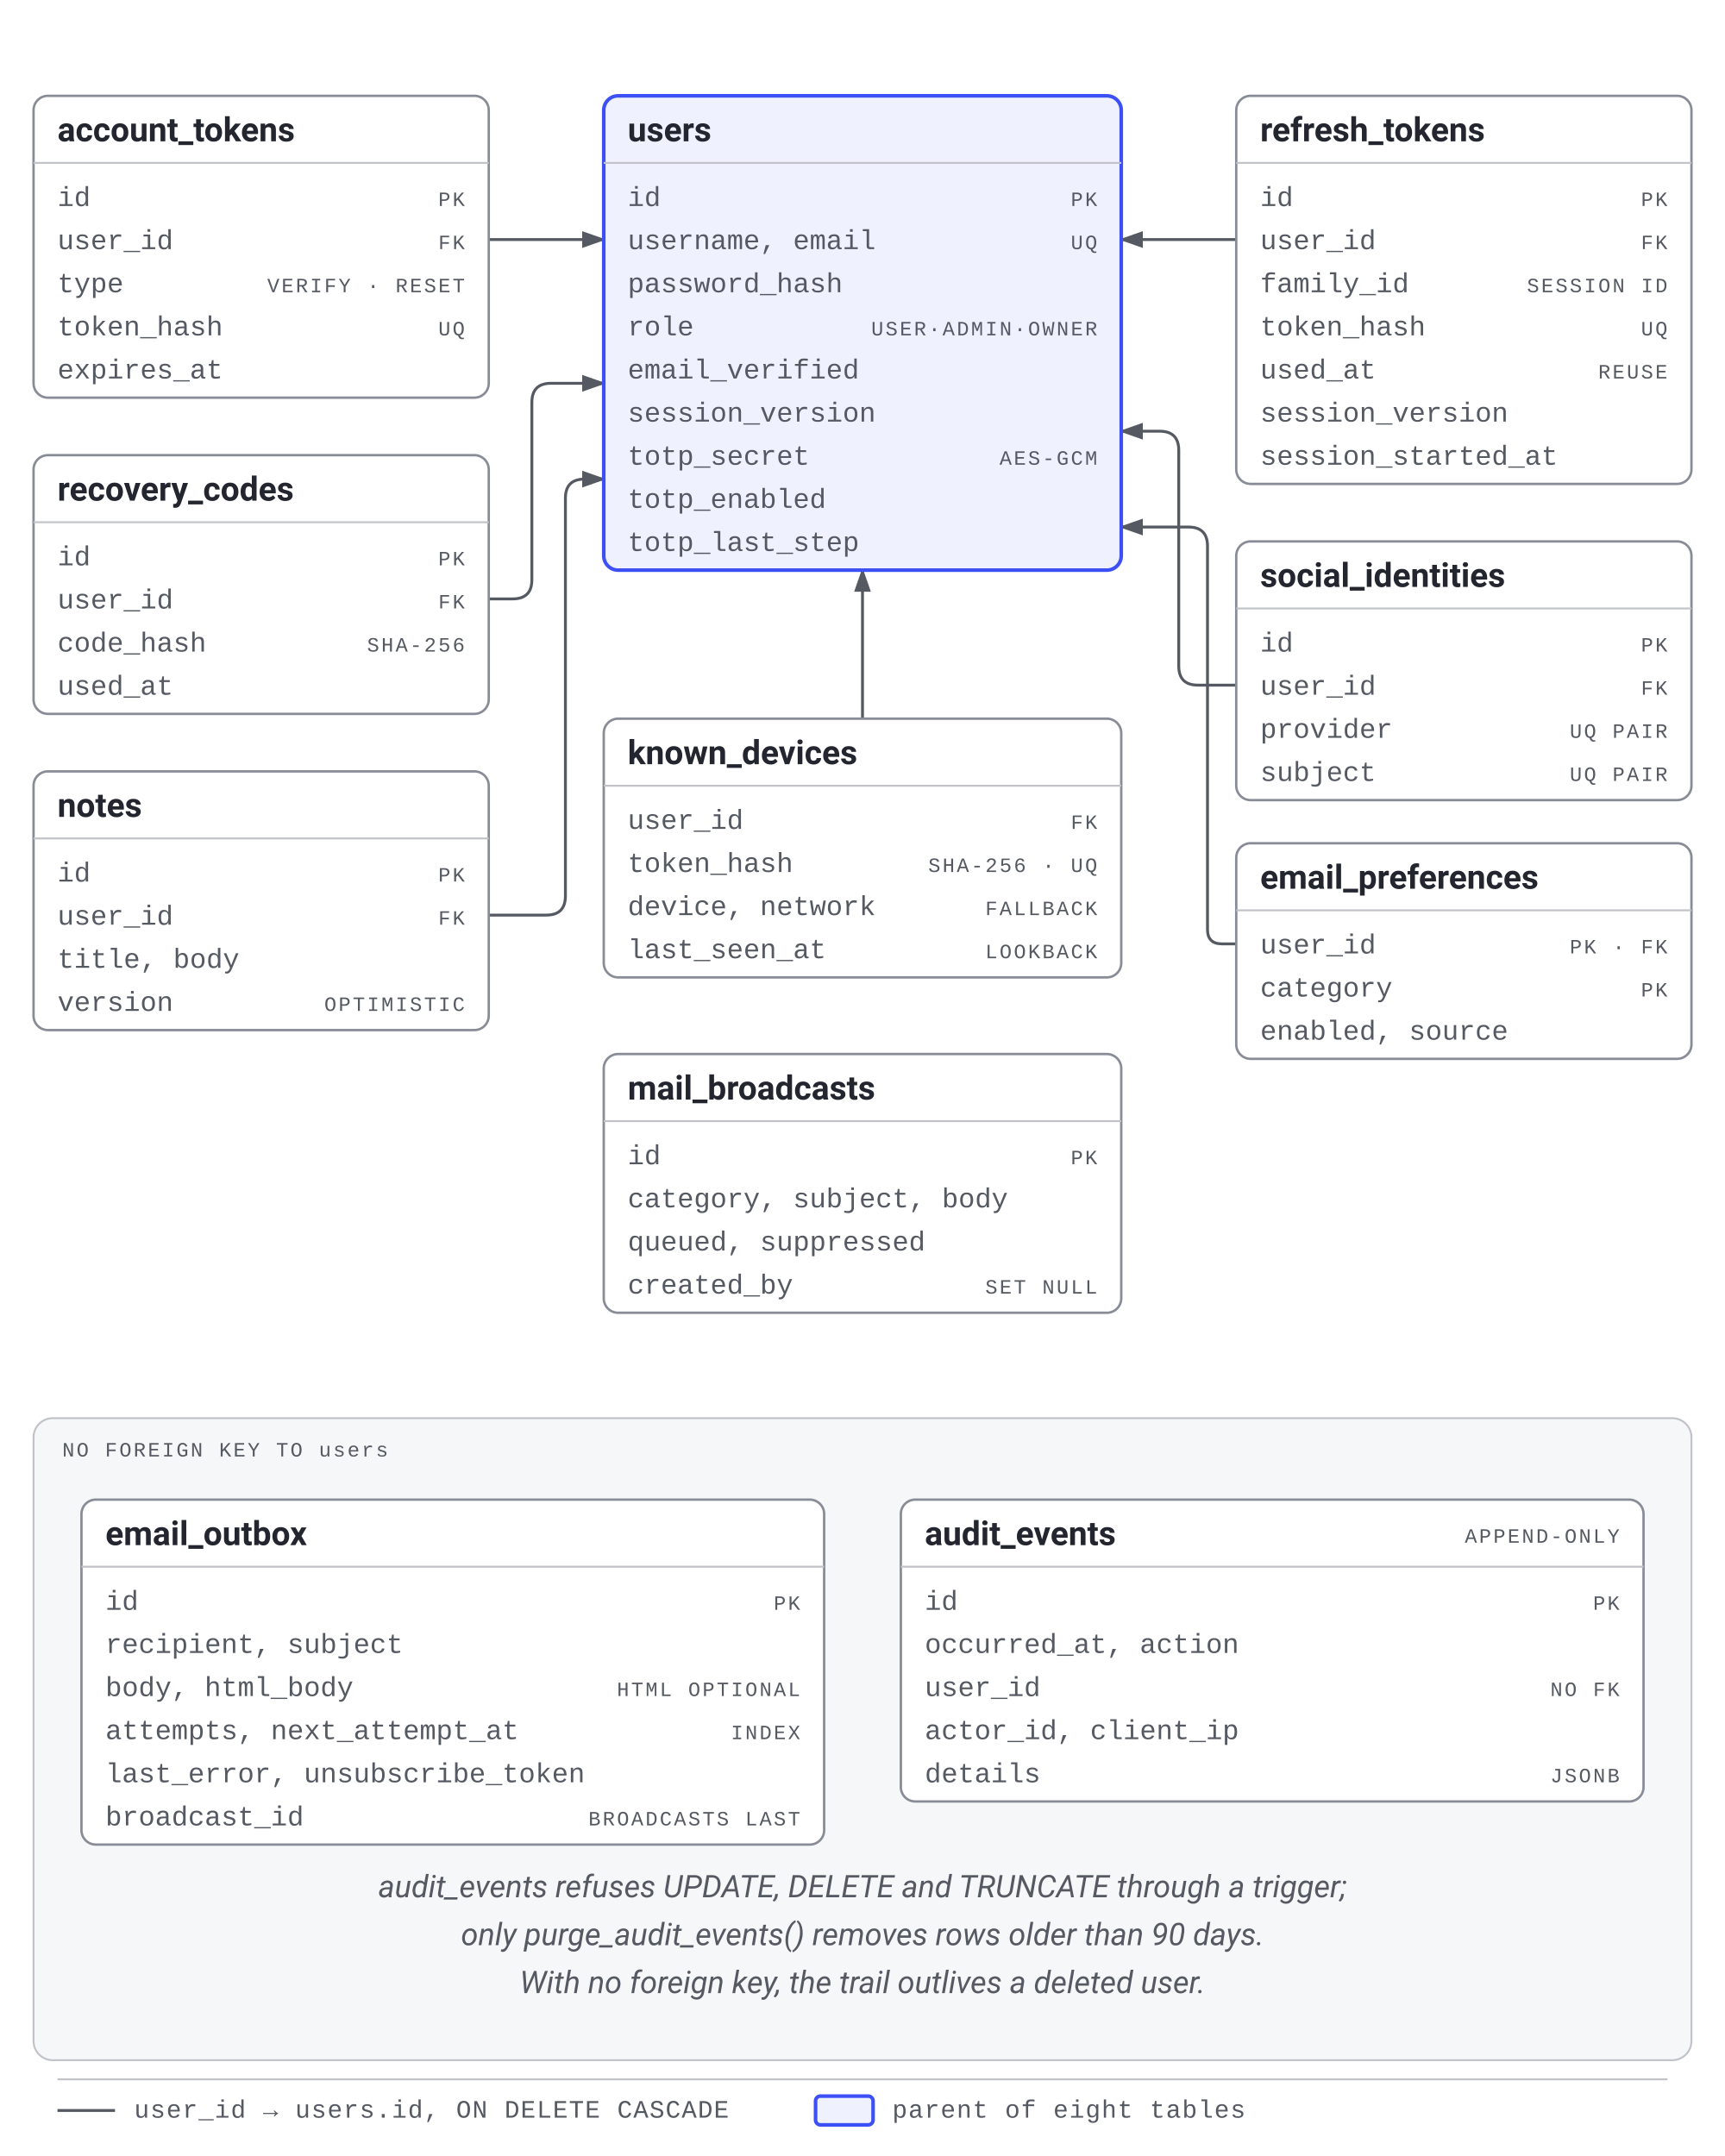
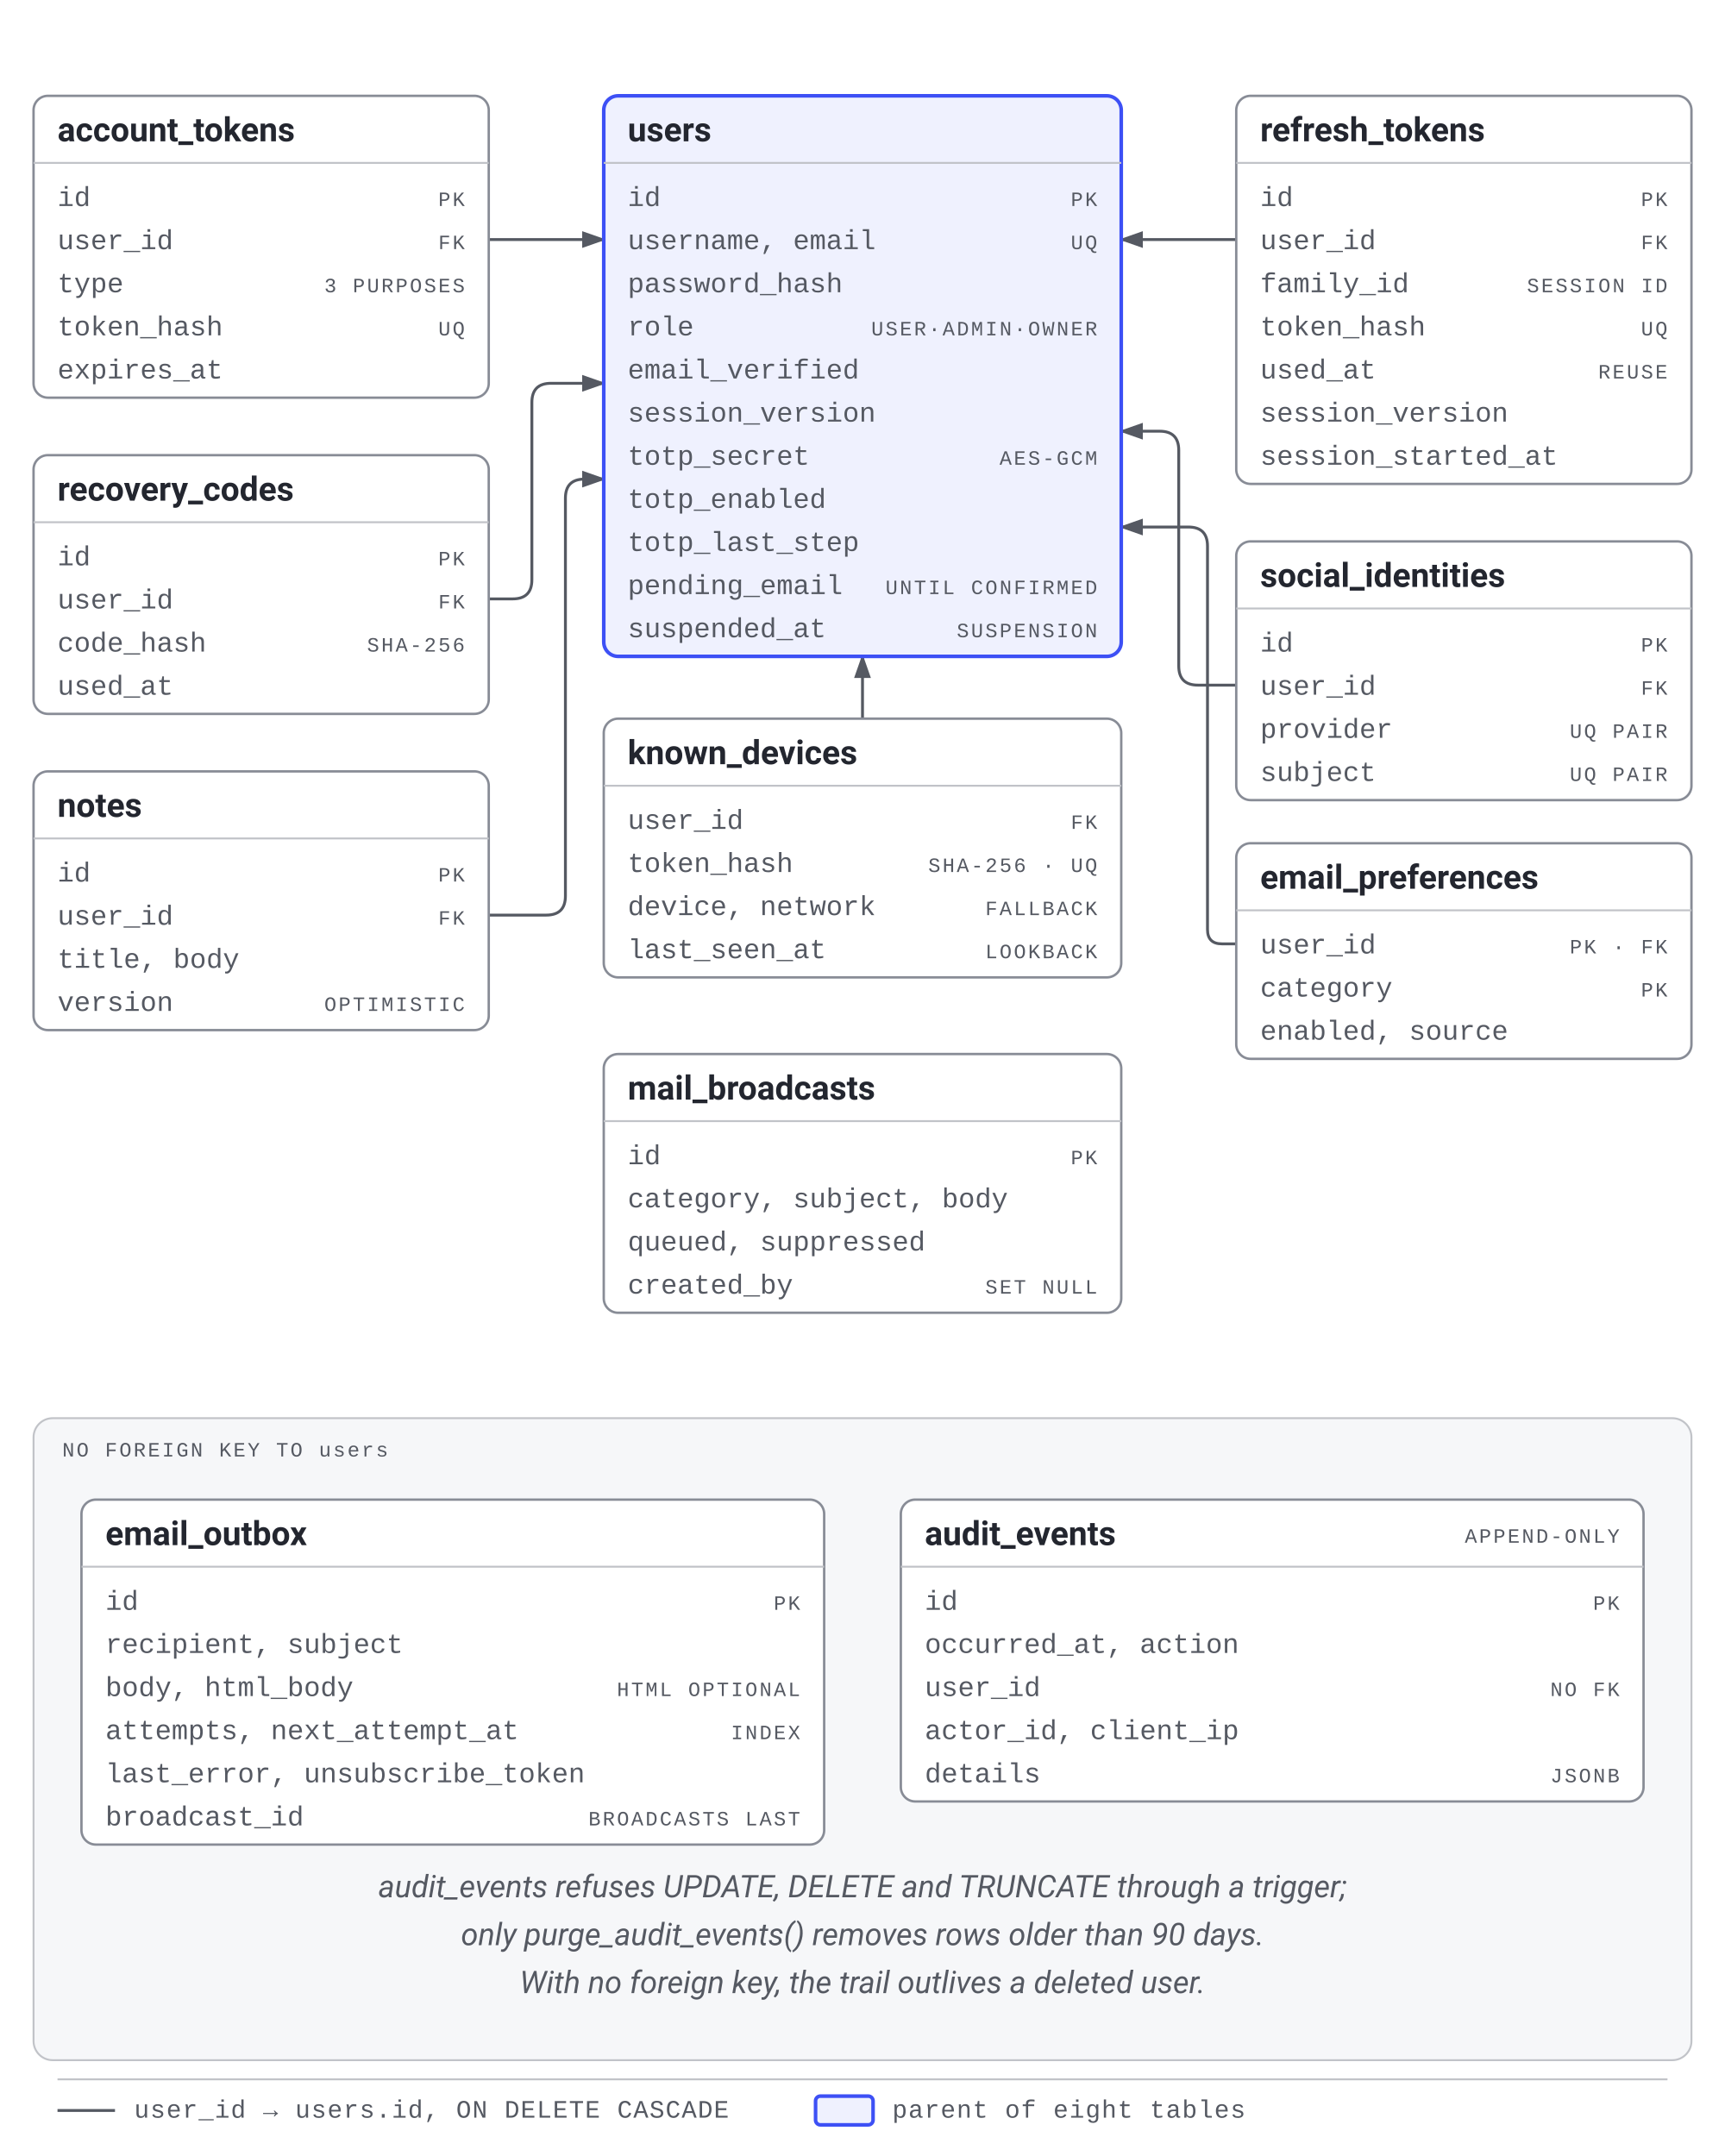
<svg xmlns="http://www.w3.org/2000/svg" viewBox="0 0 720 900" width="720" height="900" role="img" aria-labelledby="data-model-title data-model-desc">
  <defs>
    <style>
text{font-family:-apple-system, BlinkMacSystemFont, 'Segoe UI', Roboto, 'Helvetica Neue', Arial, 'Noto Sans', sans-serif} .mono{font-family:ui-monospace, SFMono-Regular, Menlo, Monaco, Consolas, 'Liberation Mono', 'Courier New', monospace}
.name{fill:#23262f;font-size:14px;font-weight:600}
.sub{fill:#555962;font-size:11.5px}
.lbl{fill:#555962;font-size:10.5px;letter-spacing:.04em}
.lbl-accent{fill:#3d50f5;font-size:10.5px;letter-spacing:.04em}
.tag{fill:#555962;font-size:8.5px;letter-spacing:.1em}
.note{fill:#555962;font-size:13px;font-style:italic}
.bg,.mask{fill:#ffffff} .mask-zone{fill:#f6f7f9}
.box{fill:#ffffff;stroke:#888c96;stroke-width:1}
.box-focal{fill:#eff1fe;stroke:#3d50f5;stroke-width:1.5}
.box-ext{fill:#ffffff;stroke:#888c96;stroke-width:1;stroke-dasharray:4 3}
.zone{fill:#f6f7f9;stroke:#c1c3c8;stroke-width:.8}
.frame{fill:none;stroke:#888c96;stroke-width:.8}
.chip{fill:none;stroke:#c1c3c8;stroke-width:.8}
.w{fill:none;stroke:#555962;stroke-width:1.2}
.w-accent{fill:none;stroke:#3d50f5;stroke-width:1.6}
.dash{stroke-dasharray:5 4}
.life{stroke:#c1c3c8;stroke-width:1;stroke-dasharray:3 3}
.sep{stroke:#c1c3c8;stroke-width:.8}
.m{fill:#555962} .m-accent{fill:#3d50f5} .m-open{fill:none;stroke:#555962;stroke-width:1.2}
.dot{fill:#23262f}
</style>
    <marker id="a" markerWidth="10" markerHeight="7" refX="9" refY="3.5" orient="auto" markerUnits="userSpaceOnUse">
      <polygon class="m" points="0 0, 10 3.5, 0 7" />
    </marker>
    <marker id="a-accent" markerWidth="10" markerHeight="7" refX="9" refY="3.5" orient="auto" markerUnits="userSpaceOnUse">
      <polygon class="m-accent" points="0 0, 10 3.5, 0 7" />
    </marker>
    <marker id="a-open" markerWidth="10" markerHeight="7" refX="9" refY="3.5" orient="auto" markerUnits="userSpaceOnUse">
      <polyline class="m-open" points="0 0, 10 3.5, 0 7" />
    </marker>
  </defs>
  <rect class="bg" width="100%" height="100%" />
  <rect class="zone" x="14" y="592" width="692" height="268" rx="8" />
  <path class="w" d="M204,100 L252,100" marker-end="url(#a)" />
  <path class="w" d="M204,250 L214,250 Q222,250 222,242 L222,168 Q222,160 230,160 L252,160" marker-end="url(#a)" />
  <path class="w" d="M204,382 L228,382 Q236,382 236,374 L236,208 Q236,200 244,200 L252,200" marker-end="url(#a)" />
  <path class="w" d="M516,100 L468,100" marker-end="url(#a)" />
  <path class="w" d="M516,286 L500,286 Q492,286 492,278 L492,188 Q492,180 484,180 L468,180" marker-end="url(#a)" />
  <path class="w" d="M516,394 L510.0,394.0 Q504,394 504.0,388.0 L504,228 Q504,220 496,220 L468,220" marker-end="url(#a)" />
-   <path class="w" d="M360,300 L360,238" marker-end="url(#a)" />
+   <path class="w" d="M360,300 L360,274" marker-end="url(#a)" />
  <line class="sep" x1="24" y1="868" x2="696" y2="868" />
  <rect class="mask-zone" x="23.0" y="601.2" width="146.8" height="9.4" rx="2" />
  <text class="tag mono" x="26" y="608" text-anchor="start">NO FOREIGN KEY TO users</text>
  <text class="note" x="360" y="792" text-anchor="middle">audit_events refuses UPDATE, DELETE and TRUNCATE through a trigger;</text>
  <text class="note" x="360" y="812" text-anchor="middle">only purge_audit_events() removes rows older than 90 days.</text>
  <text class="note" x="360" y="832" text-anchor="middle">With no foreign key, the trail outlives a deleted user.</text>
  <line class="w" x1="24" y1="881" x2="48" y2="881" />
  <text class="lbl mono" x="56" y="884">user_id → users.id, ON DELETE CASCADE</text>
  <rect class="box-focal" x="340.41" y="875" width="24" height="12" rx="2" />
  <text class="lbl mono" x="372.41" y="884">parent of eight tables</text>
  <rect class="mask" x="14" y="40" width="190" height="126" rx="6" />
  <rect class="box" x="14" y="40" width="190" height="126" rx="6" />
  <line class="sep" x1="14" y1="68" x2="204" y2="68" />
  <text class="name" x="24" y="59">account_tokens</text>
  <text class="sub mono" x="24" y="86">id</text>
  <text class="tag mono" x="194" y="86" text-anchor="end">PK</text>
  <text class="sub mono" x="24" y="104">user_id</text>
  <text class="tag mono" x="194" y="104" text-anchor="end">FK</text>
  <text class="sub mono" x="24" y="122">type</text>
-   <text class="tag mono" x="194" y="122" text-anchor="end">VERIFY · RESET</text>
+   <text class="tag mono" x="194" y="122" text-anchor="end">3 PURPOSES</text>
  <text class="sub mono" x="24" y="140">token_hash</text>
  <text class="tag mono" x="194" y="140" text-anchor="end">UQ</text>
  <text class="sub mono" x="24" y="158">expires_at</text>
  <rect class="mask" x="14" y="190" width="190" height="108" rx="6" />
  <rect class="box" x="14" y="190" width="190" height="108" rx="6" />
  <line class="sep" x1="14" y1="218" x2="204" y2="218" />
  <text class="name" x="24" y="209">recovery_codes</text>
  <text class="sub mono" x="24" y="236">id</text>
  <text class="tag mono" x="194" y="236" text-anchor="end">PK</text>
  <text class="sub mono" x="24" y="254">user_id</text>
  <text class="tag mono" x="194" y="254" text-anchor="end">FK</text>
  <text class="sub mono" x="24" y="272">code_hash</text>
  <text class="tag mono" x="194" y="272" text-anchor="end">SHA-256</text>
  <text class="sub mono" x="24" y="290">used_at</text>
  <rect class="mask" x="14" y="322" width="190" height="108" rx="6" />
  <rect class="box" x="14" y="322" width="190" height="108" rx="6" />
  <line class="sep" x1="14" y1="350" x2="204" y2="350" />
  <text class="name" x="24" y="341">notes</text>
  <text class="sub mono" x="24" y="368">id</text>
  <text class="tag mono" x="194" y="368" text-anchor="end">PK</text>
  <text class="sub mono" x="24" y="386">user_id</text>
  <text class="tag mono" x="194" y="386" text-anchor="end">FK</text>
  <text class="sub mono" x="24" y="404">title, body</text>
  <text class="sub mono" x="24" y="422">version</text>
  <text class="tag mono" x="194" y="422" text-anchor="end">OPTIMISTIC</text>
  <rect class="mask" x="516" y="40" width="190" height="162" rx="6" />
  <rect class="box" x="516" y="40" width="190" height="162" rx="6" />
  <line class="sep" x1="516" y1="68" x2="706" y2="68" />
  <text class="name" x="526" y="59">refresh_tokens</text>
  <text class="sub mono" x="526" y="86">id</text>
  <text class="tag mono" x="696" y="86" text-anchor="end">PK</text>
  <text class="sub mono" x="526" y="104">user_id</text>
  <text class="tag mono" x="696" y="104" text-anchor="end">FK</text>
  <text class="sub mono" x="526" y="122">family_id</text>
  <text class="tag mono" x="696" y="122" text-anchor="end">SESSION ID</text>
  <text class="sub mono" x="526" y="140">token_hash</text>
  <text class="tag mono" x="696" y="140" text-anchor="end">UQ</text>
  <text class="sub mono" x="526" y="158">used_at</text>
  <text class="tag mono" x="696" y="158" text-anchor="end">REUSE</text>
  <text class="sub mono" x="526" y="176">session_version</text>
  <text class="sub mono" x="526" y="194">session_started_at</text>
  <rect class="mask" x="516" y="226" width="190" height="108" rx="6" />
  <rect class="box" x="516" y="226" width="190" height="108" rx="6" />
  <line class="sep" x1="516" y1="254" x2="706" y2="254" />
  <text class="name" x="526" y="245">social_identities</text>
  <text class="sub mono" x="526" y="272">id</text>
  <text class="tag mono" x="696" y="272" text-anchor="end">PK</text>
  <text class="sub mono" x="526" y="290">user_id</text>
  <text class="tag mono" x="696" y="290" text-anchor="end">FK</text>
  <text class="sub mono" x="526" y="308">provider</text>
  <text class="tag mono" x="696" y="308" text-anchor="end">UQ PAIR</text>
  <text class="sub mono" x="526" y="326">subject</text>
  <text class="tag mono" x="696" y="326" text-anchor="end">UQ PAIR</text>
  <rect class="mask" x="516" y="352" width="190" height="90" rx="6" />
  <rect class="box" x="516" y="352" width="190" height="90" rx="6" />
  <line class="sep" x1="516" y1="380" x2="706" y2="380" />
  <text class="name" x="526" y="371">email_preferences</text>
  <text class="sub mono" x="526" y="398">user_id</text>
  <text class="tag mono" x="696" y="398" text-anchor="end">PK · FK</text>
  <text class="sub mono" x="526" y="416">category</text>
  <text class="tag mono" x="696" y="416" text-anchor="end">PK</text>
  <text class="sub mono" x="526" y="434">enabled, source</text>
-   <rect class="mask" x="252" y="40" width="216" height="198" rx="6" />
-   <rect class="box-focal" x="252" y="40" width="216" height="198" rx="6" />
+   <rect class="mask" x="252" y="40" width="216" height="234" rx="6" />
+   <rect class="box-focal" x="252" y="40" width="216" height="234" rx="6" />
  <line class="sep" x1="252" y1="68" x2="468" y2="68" />
  <text class="name" x="262" y="59">users</text>
  <text class="sub mono" x="262" y="86">id</text>
  <text class="tag mono" x="458" y="86" text-anchor="end">PK</text>
  <text class="sub mono" x="262" y="104">username, email</text>
  <text class="tag mono" x="458" y="104" text-anchor="end">UQ</text>
  <text class="sub mono" x="262" y="122">password_hash</text>
  <text class="sub mono" x="262" y="140">role</text>
  <text class="tag mono" x="458" y="140" text-anchor="end">USER·ADMIN·OWNER</text>
  <text class="sub mono" x="262" y="158">email_verified</text>
  <text class="sub mono" x="262" y="176">session_version</text>
  <text class="sub mono" x="262" y="194">totp_secret</text>
  <text class="tag mono" x="458" y="194" text-anchor="end">AES-GCM</text>
  <text class="sub mono" x="262" y="212">totp_enabled</text>
  <text class="sub mono" x="262" y="230">totp_last_step</text>
+   <text class="sub mono" x="262" y="248">pending_email</text>
+   <text class="tag mono" x="458" y="248" text-anchor="end">UNTIL CONFIRMED</text>
+   <text class="sub mono" x="262" y="266">suspended_at</text>
+   <text class="tag mono" x="458" y="266" text-anchor="end">SUSPENSION</text>
  <rect class="mask" x="252" y="300" width="216" height="108" rx="6" />
  <rect class="box" x="252" y="300" width="216" height="108" rx="6" />
  <line class="sep" x1="252" y1="328" x2="468" y2="328" />
  <text class="name" x="262" y="319">known_devices</text>
  <text class="sub mono" x="262" y="346">user_id</text>
  <text class="tag mono" x="458" y="346" text-anchor="end">FK</text>
  <text class="sub mono" x="262" y="364">token_hash</text>
  <text class="tag mono" x="458" y="364" text-anchor="end">SHA-256 · UQ</text>
  <text class="sub mono" x="262" y="382">device, network</text>
  <text class="tag mono" x="458" y="382" text-anchor="end">FALLBACK</text>
  <text class="sub mono" x="262" y="400">last_seen_at</text>
  <text class="tag mono" x="458" y="400" text-anchor="end">LOOKBACK</text>
  <rect class="mask" x="252" y="440" width="216" height="108" rx="6" />
  <rect class="box" x="252" y="440" width="216" height="108" rx="6" />
  <line class="sep" x1="252" y1="468" x2="468" y2="468" />
  <text class="name" x="262" y="459">mail_broadcasts</text>
  <text class="sub mono" x="262" y="486">id</text>
  <text class="tag mono" x="458" y="486" text-anchor="end">PK</text>
  <text class="sub mono" x="262" y="504">category, subject, body</text>
  <text class="sub mono" x="262" y="522">queued, suppressed</text>
  <text class="sub mono" x="262" y="540">created_by</text>
  <text class="tag mono" x="458" y="540" text-anchor="end">SET NULL</text>
  <rect class="mask" x="34" y="626" width="310" height="144" rx="6" />
  <rect class="box" x="34" y="626" width="310" height="144" rx="6" />
  <line class="sep" x1="34" y1="654" x2="344" y2="654" />
  <text class="name" x="44" y="645">email_outbox</text>
  <text class="sub mono" x="44" y="672">id</text>
  <text class="tag mono" x="334" y="672" text-anchor="end">PK</text>
  <text class="sub mono" x="44" y="690">recipient, subject</text>
  <text class="sub mono" x="44" y="708">body, html_body</text>
  <text class="tag mono" x="334" y="708" text-anchor="end">HTML OPTIONAL</text>
  <text class="sub mono" x="44" y="726">attempts, next_attempt_at</text>
  <text class="tag mono" x="334" y="726" text-anchor="end">INDEX</text>
  <text class="sub mono" x="44" y="744">last_error, unsubscribe_token</text>
  <text class="sub mono" x="44" y="762">broadcast_id</text>
  <text class="tag mono" x="334" y="762" text-anchor="end">BROADCASTS LAST</text>
  <rect class="mask" x="376" y="626" width="310" height="126" rx="6" />
  <rect class="box" x="376" y="626" width="310" height="126" rx="6" />
  <line class="sep" x1="376" y1="654" x2="686" y2="654" />
  <text class="name" x="386" y="645">audit_events</text>
  <text class="tag mono" x="676" y="644" text-anchor="end">APPEND-ONLY</text>
  <text class="sub mono" x="386" y="672">id</text>
  <text class="tag mono" x="676" y="672" text-anchor="end">PK</text>
  <text class="sub mono" x="386" y="690">occurred_at, action</text>
  <text class="sub mono" x="386" y="708">user_id</text>
  <text class="tag mono" x="676" y="708" text-anchor="end">NO FK</text>
  <text class="sub mono" x="386" y="726">actor_id, client_ip</text>
  <text class="sub mono" x="386" y="744">details</text>
  <text class="tag mono" x="676" y="744" text-anchor="end">JSONB</text>
</svg>
